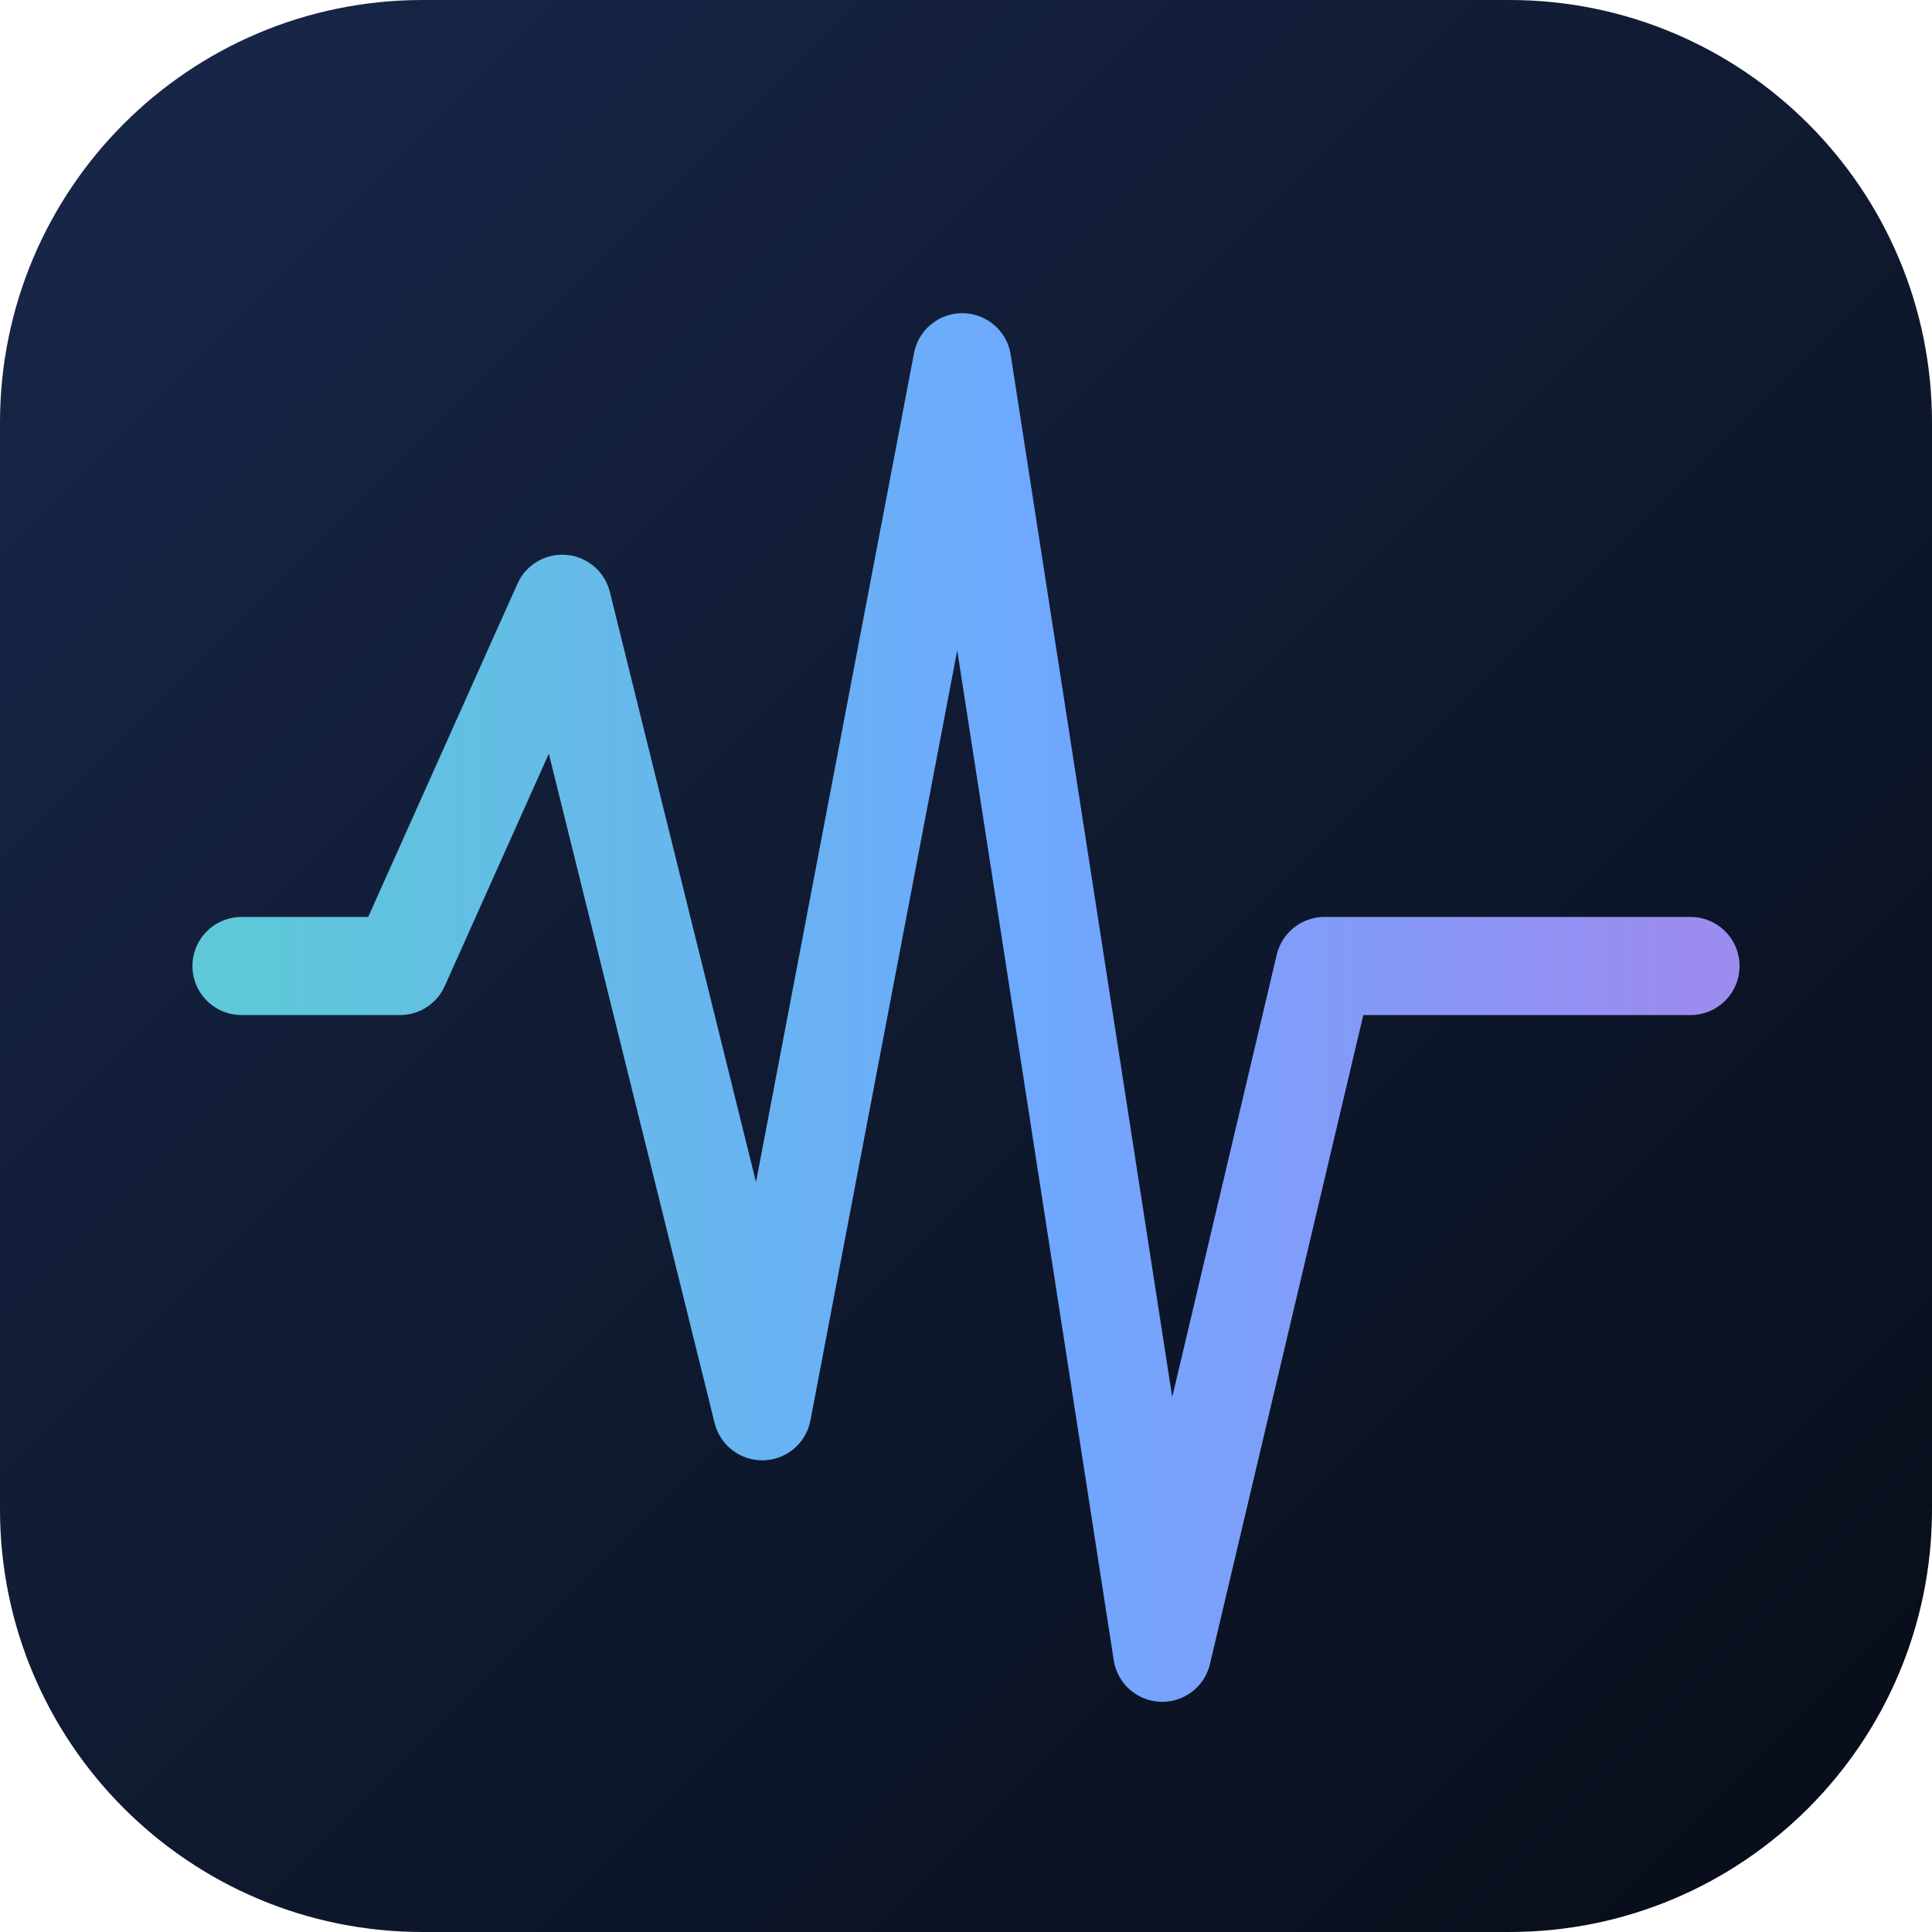
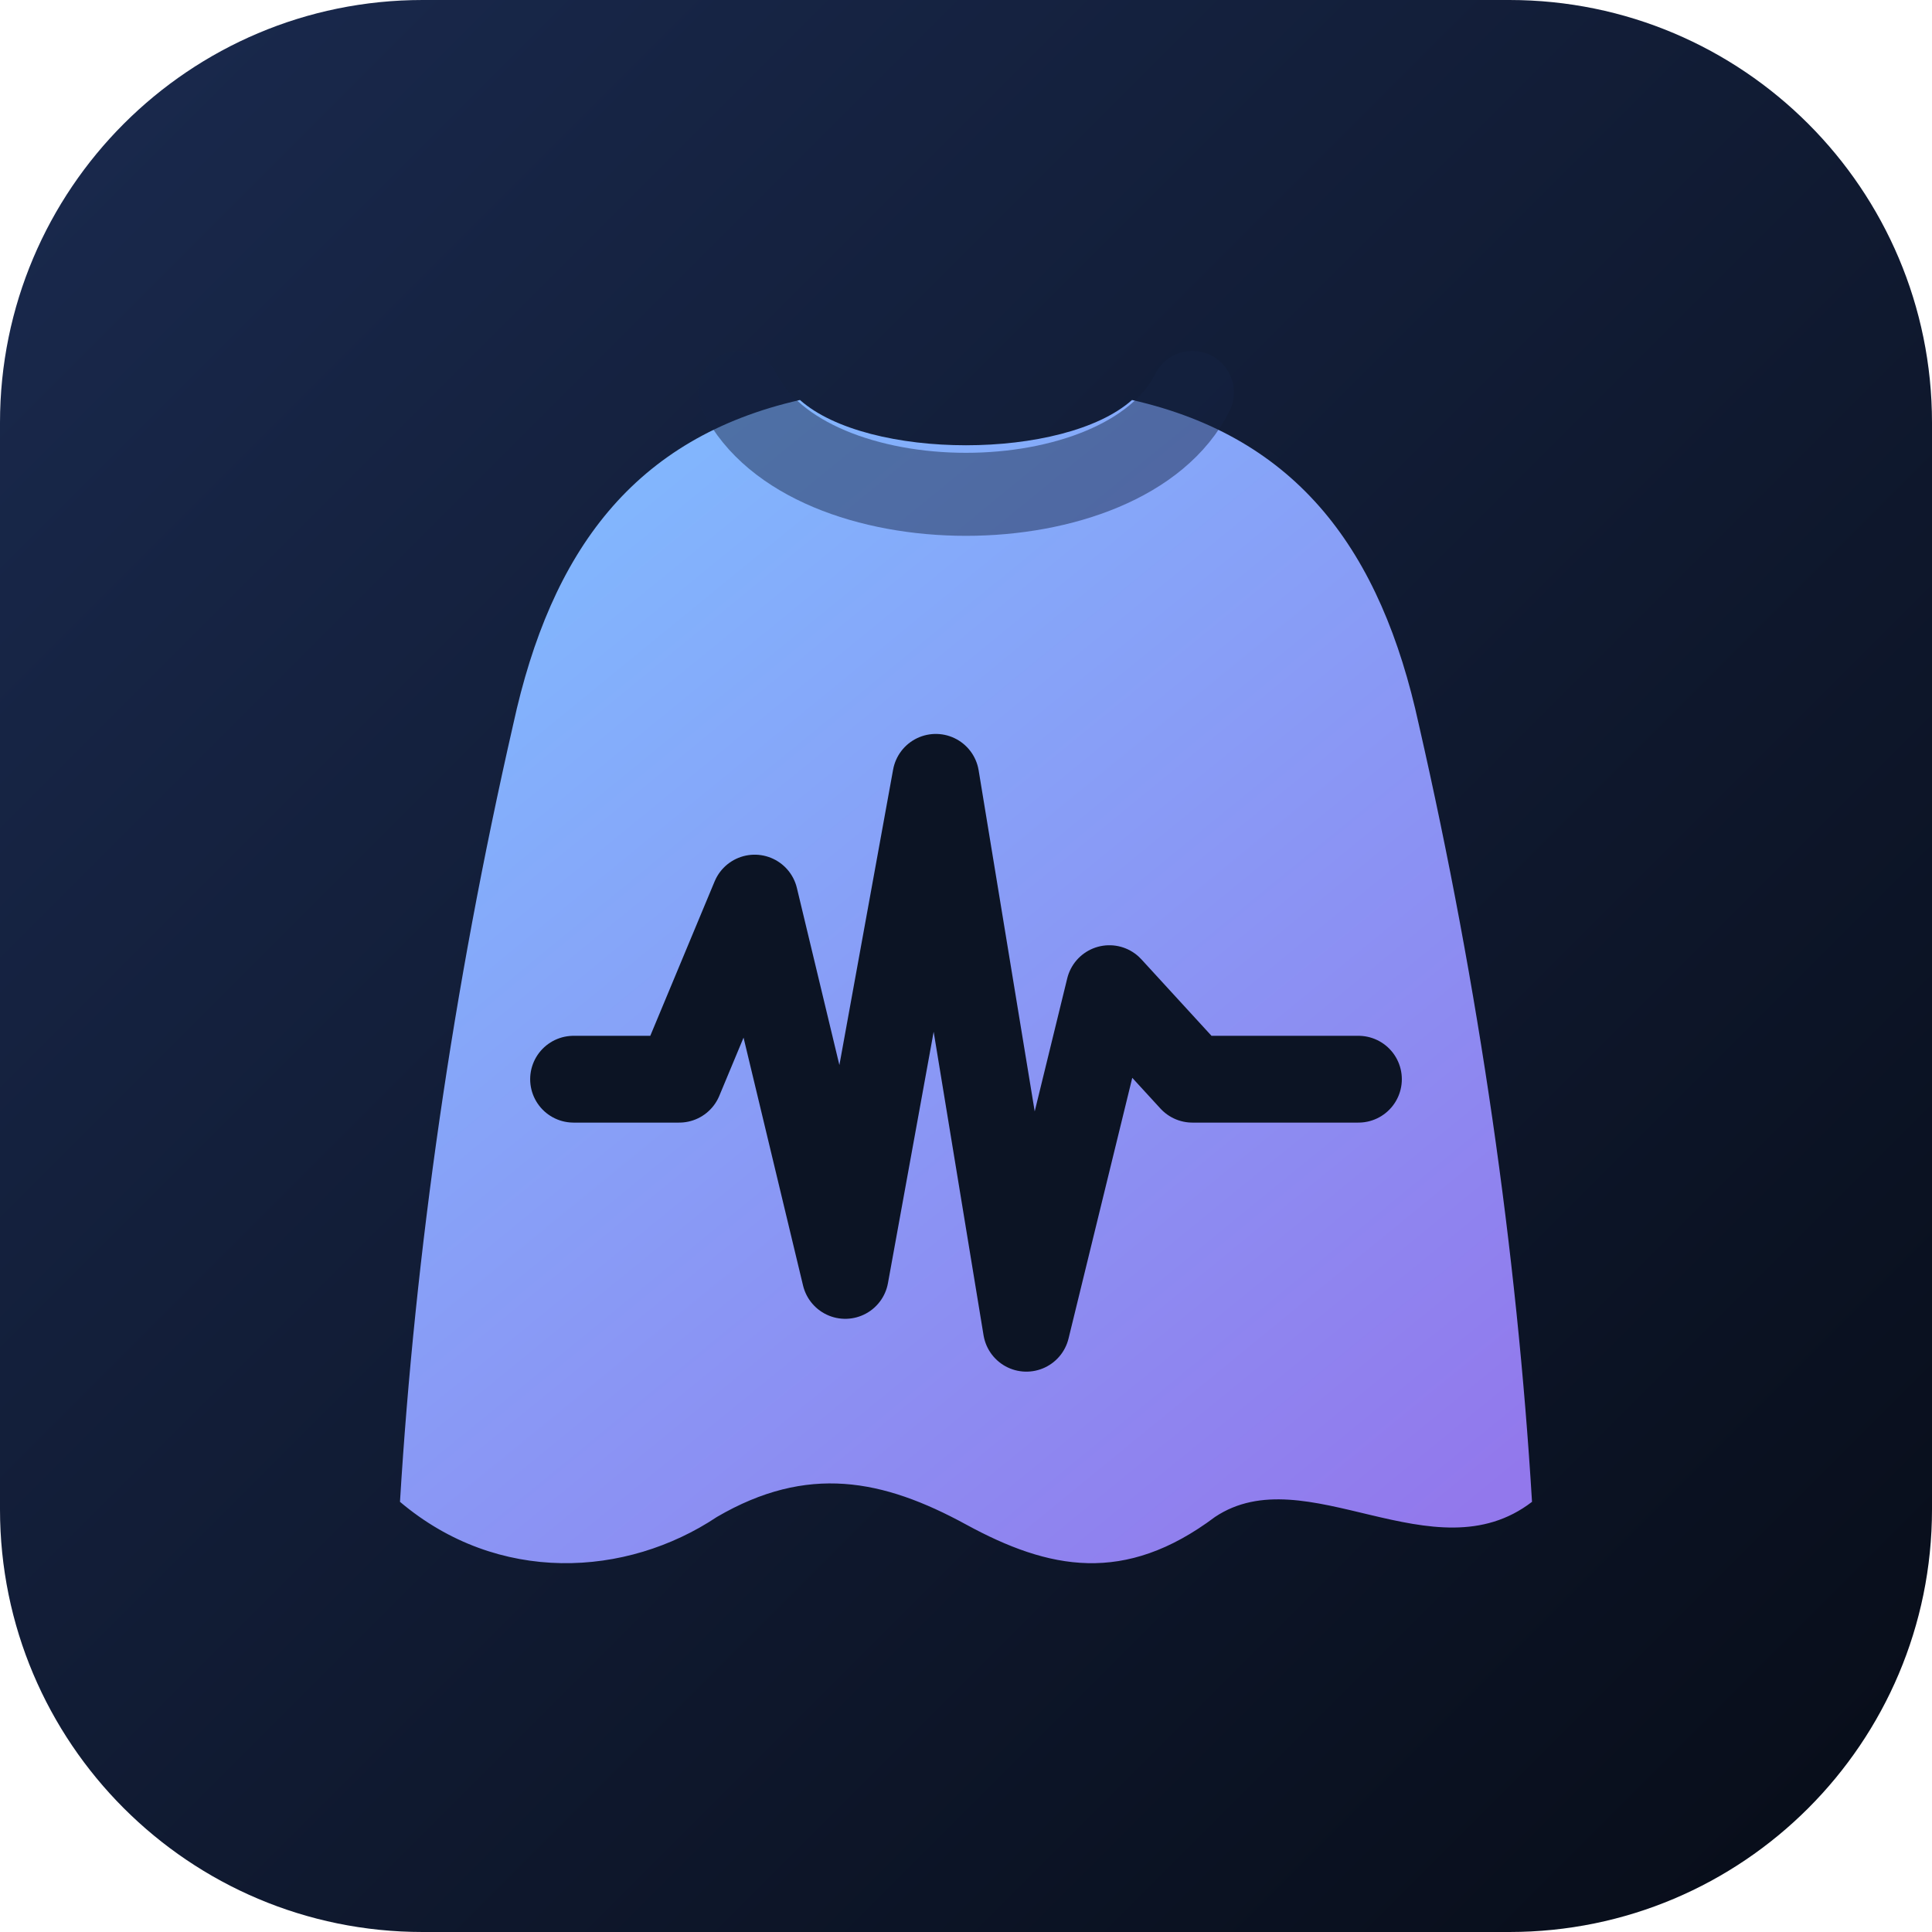
<svg xmlns="http://www.w3.org/2000/svg" viewBox="0 0 512 512" width="512" height="512">
  <defs>
    <linearGradient id="bg" x1="0" y1="0" x2="1" y2="1">
-       <stop offset="0" stop-color="#18274a" />
+       <stop offset="0" stop-color="#1a2a4f" />
      <stop offset="1" stop-color="#070c17" />
    </linearGradient>
-     <linearGradient id="welle" x1="0" y1="0" x2="1" y2="0">
-       <stop offset="0" stop-color="#5ec8d8" />
-       <stop offset="0.55" stop-color="#6ea8ff" />
-       <stop offset="1" stop-color="#9b8cf0" />
+     <linearGradient id="mantel" x1="0.1" y1="0" x2="0.9" y2="1">
+       <stop offset="0" stop-color="#80bcff" />
+       <stop offset="1" stop-color="#9278ec" />
    </linearGradient>
  </defs>
  <rect width="512" height="512" rx="112" fill="url(#bg)" />
-   <path d="M64 256h42l43-96 53 214 53-278 53 342 43-182h97" fill="none" stroke="url(#welle)" stroke-width="26" stroke-linecap="round" stroke-linejoin="round" />
+   <path d="M212 106            C168 116 146 146 136 192            C120 262 110 332 106 398            C132 420 166 418 190 402            C214 388 234 392 256 404            C278 416 298 420 322 402            C346 386 380 418 406 398            C402 332 392 262 376 192            C366 146 344 116 300 106            C282 122 230 122 212 106 Z" fill="url(#mantel)" />
+   <path d="M196 104C214 140 298 140 316 104" fill="none" stroke="#142242" stroke-width="22" stroke-linecap="round" opacity="0.47" />
+   <path d="M152 286h28l20-48 24 100 24-132 24 146 22-90 22 24h44" fill="none" stroke="#0c1424" stroke-width="23" stroke-linecap="round" stroke-linejoin="round" />
</svg>
